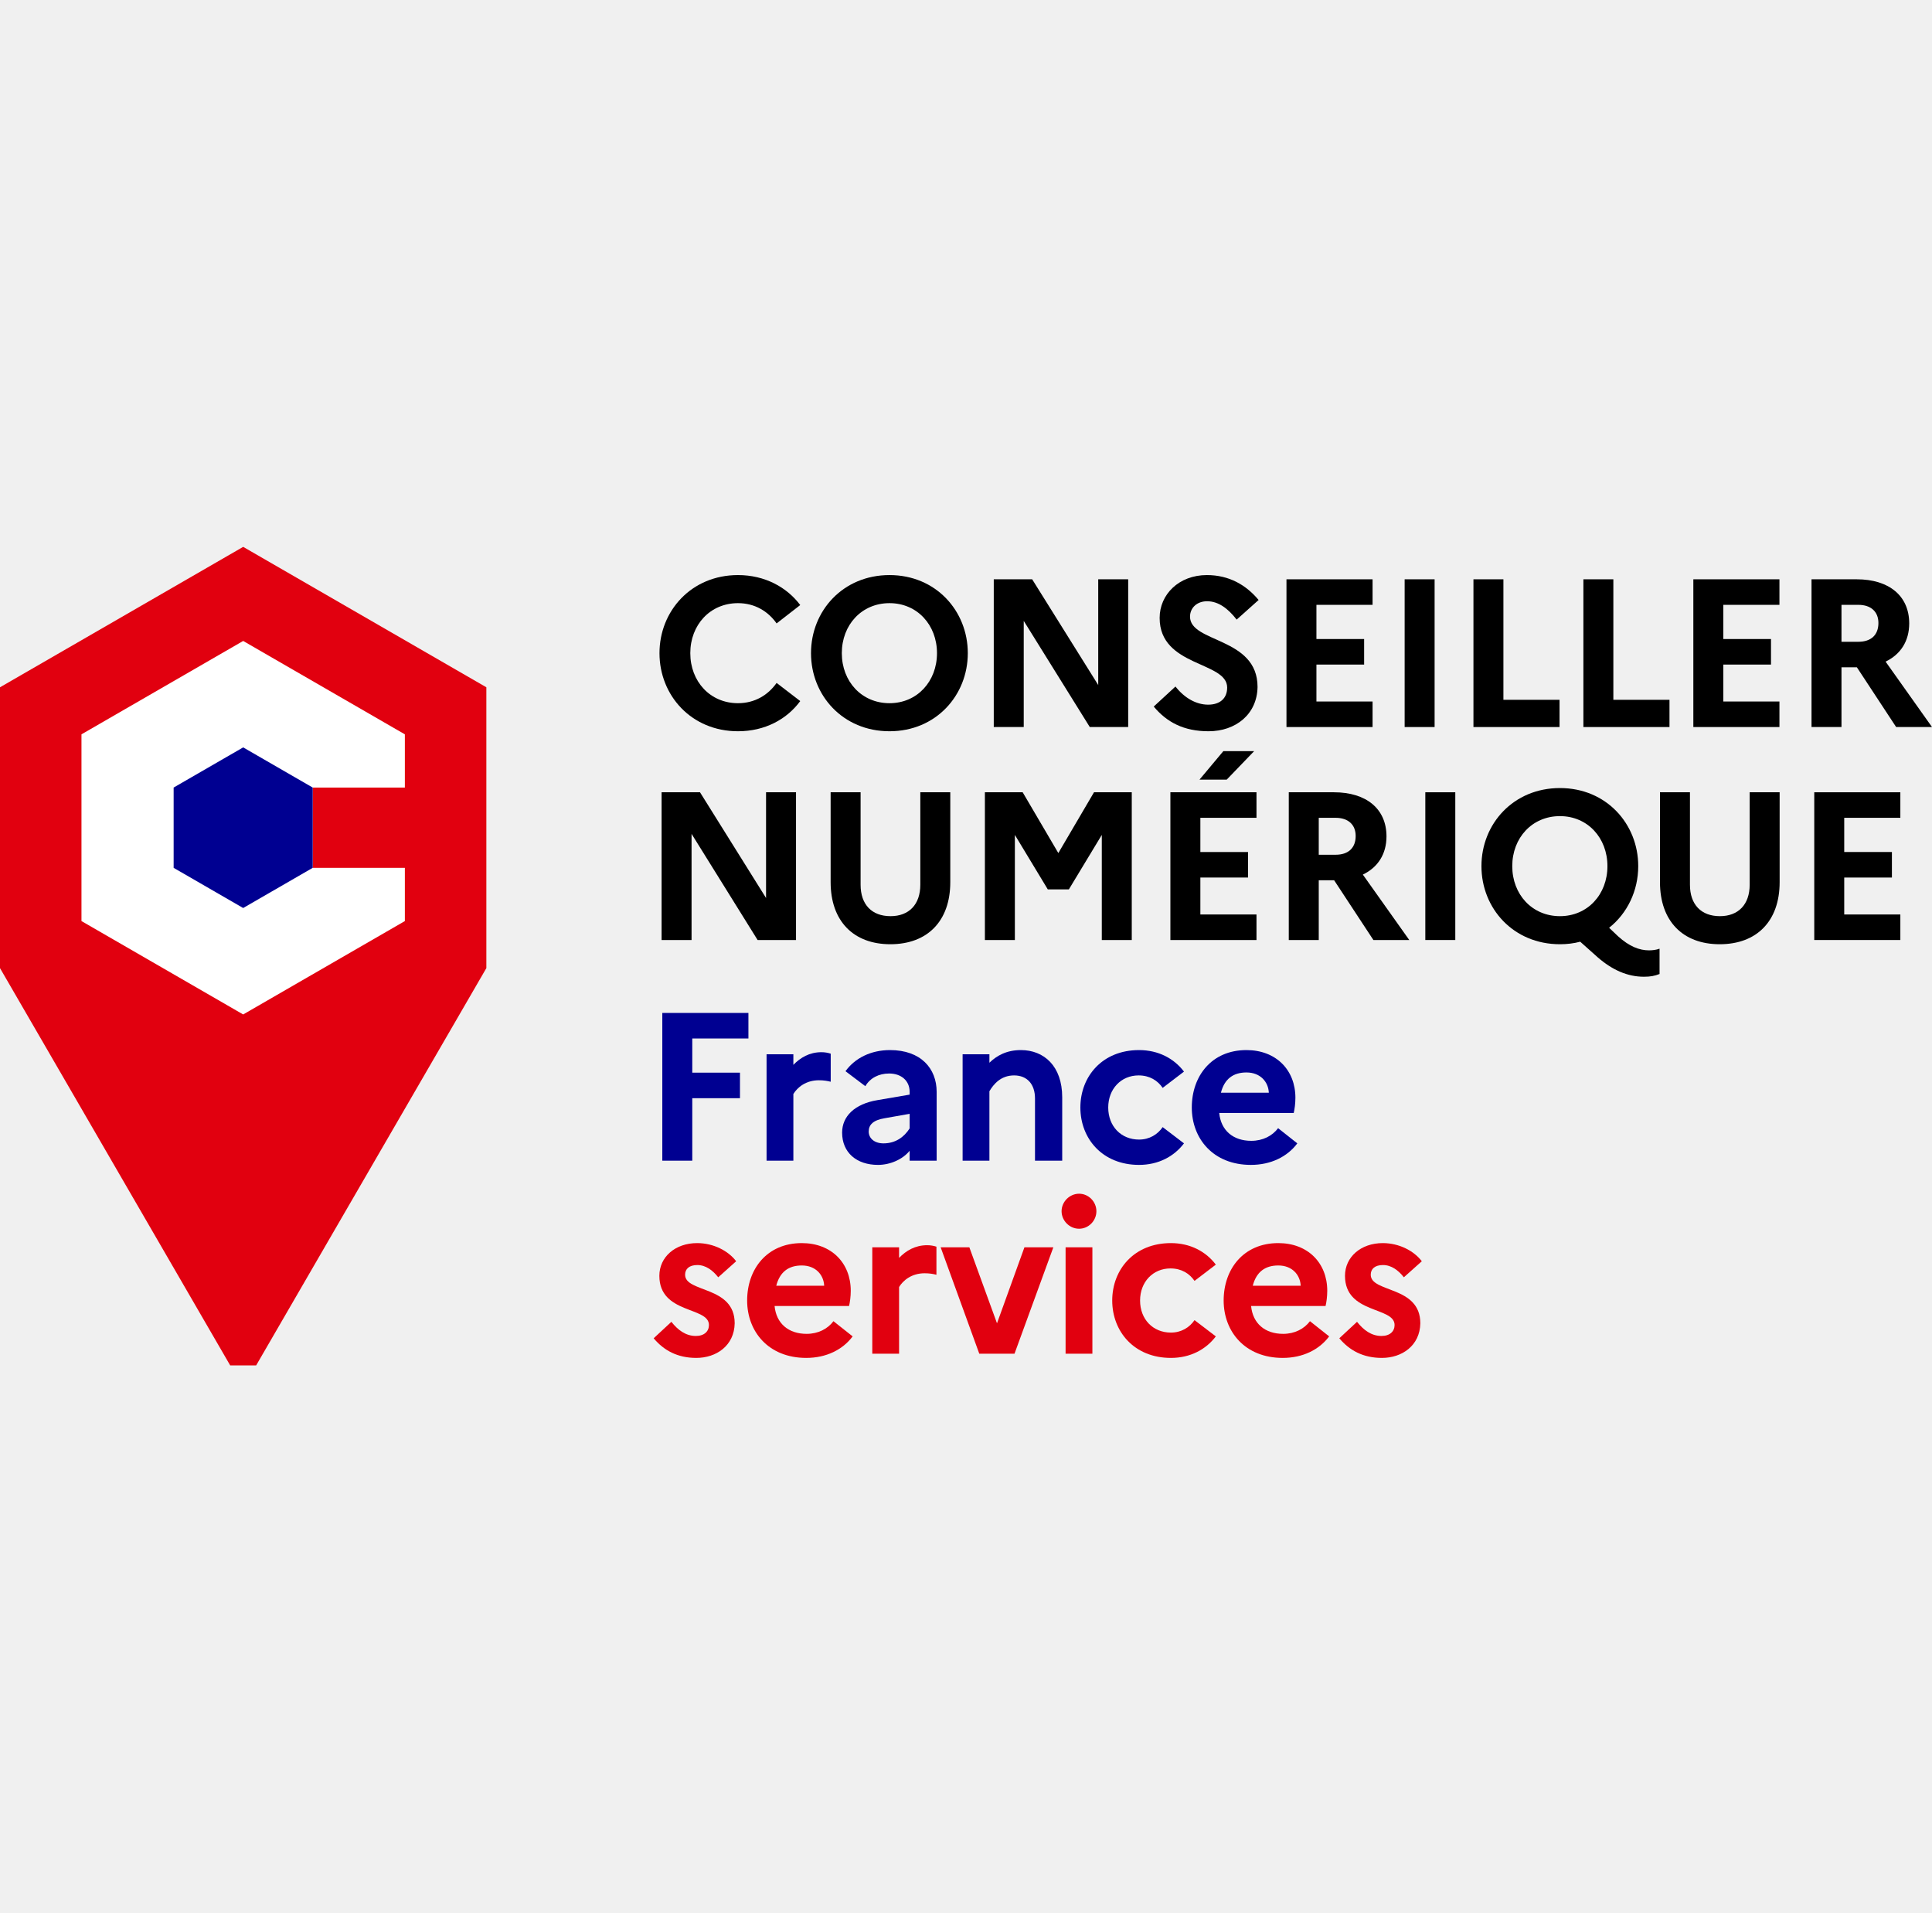
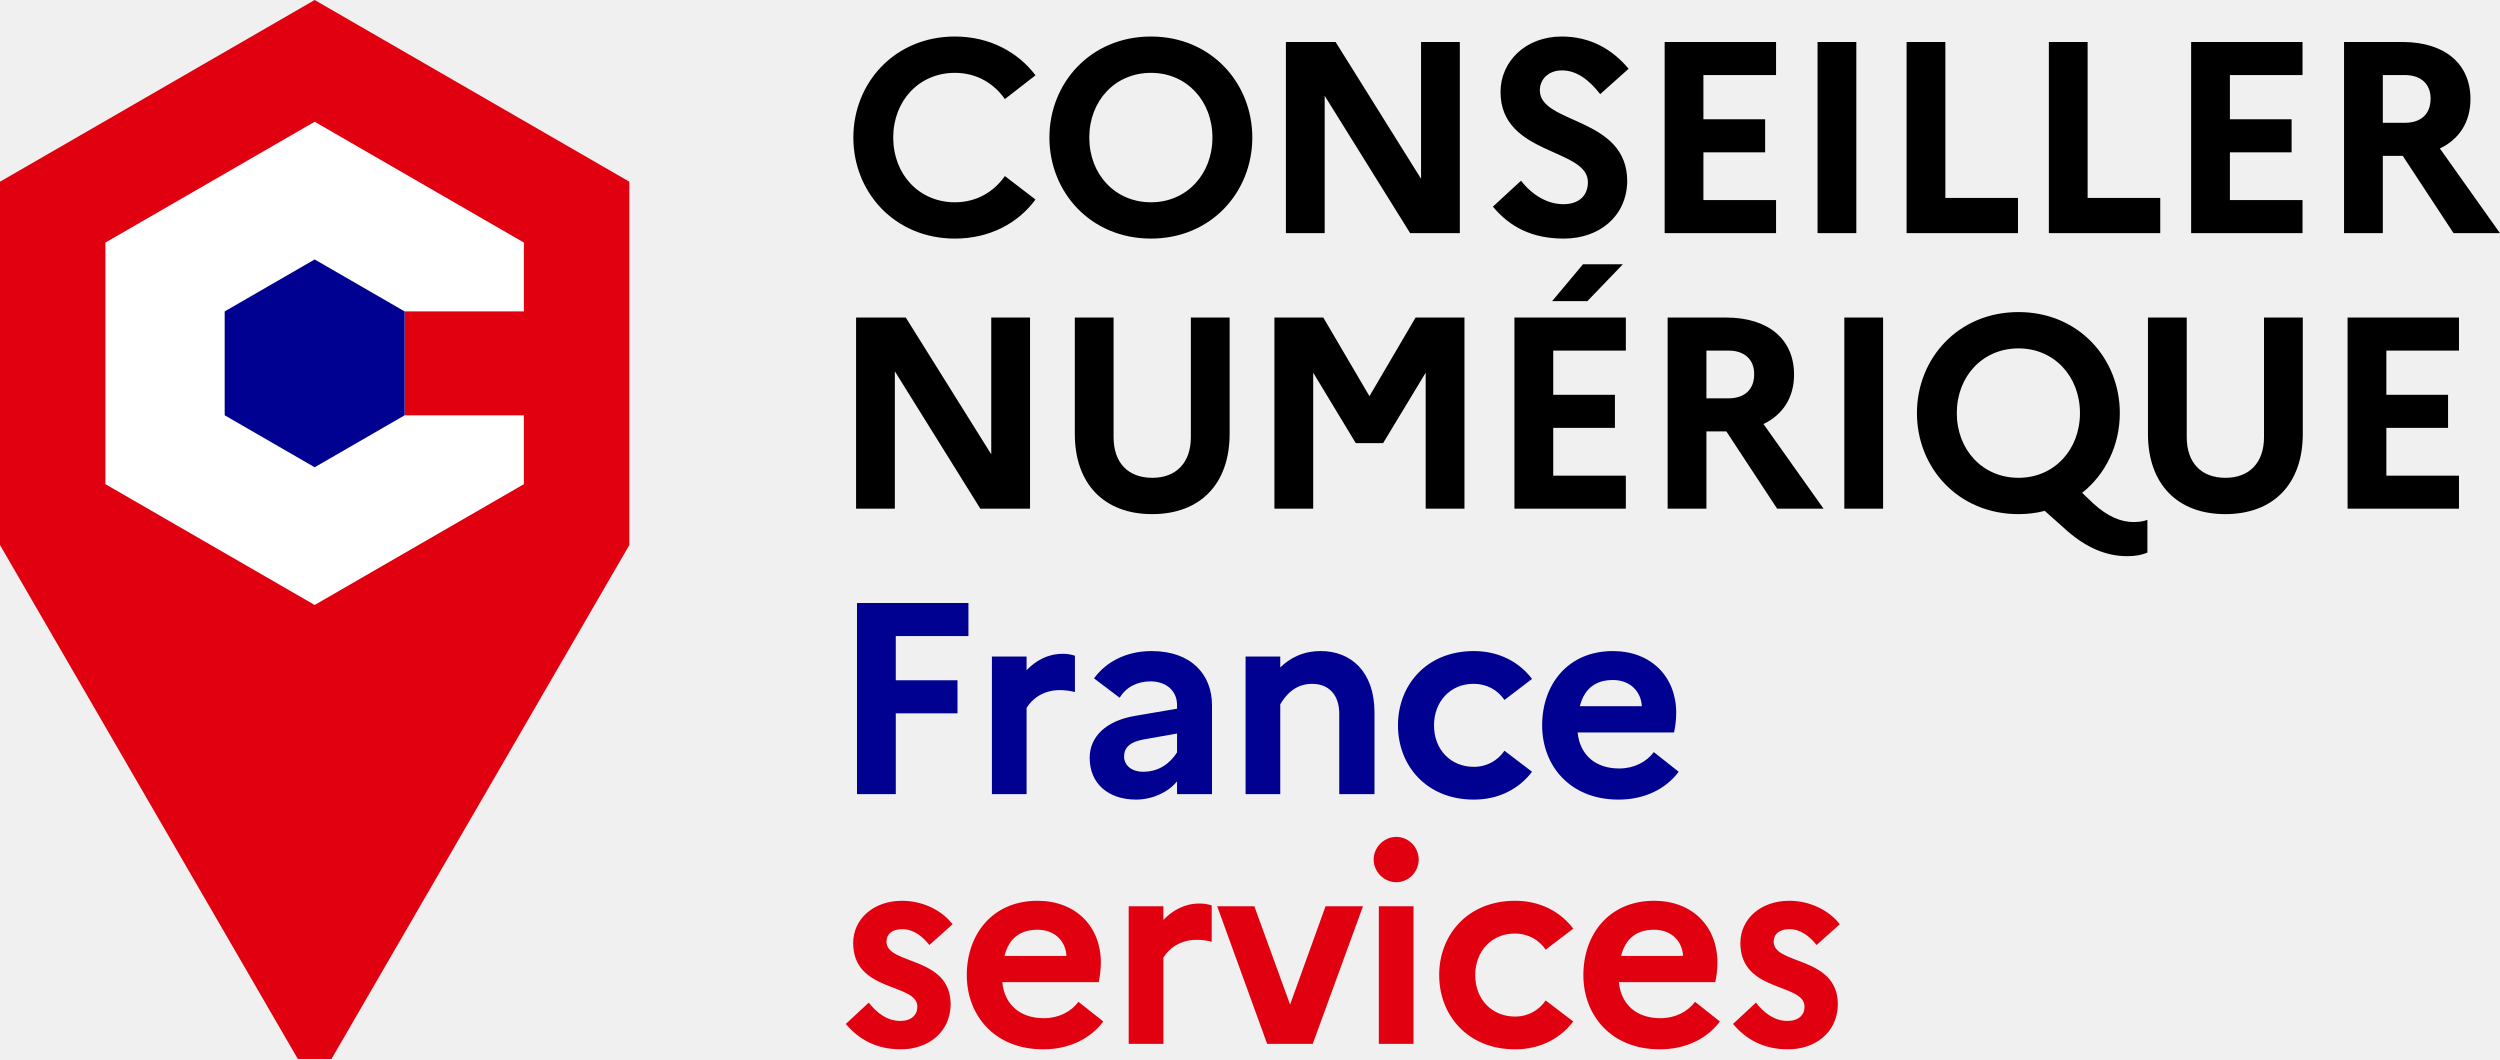
- <svg xmlns="http://www.w3.org/2000/svg" version="1.1" id="svg2" xml:space="preserve" width="80.907" height="80.067" viewBox="0 0 495.907 210.067">
-   <defs id="defs6" />
-   <g id="g10" transform="matrix(1.333333,0,0,-1.333333,0,210.0667)">
-     <g id="g12" transform="scale(0.1)">
-       <path d="M 468.129,1575.51 -0.004,1305.23 V 764.672 L 443.141,-0.012 h 49.98 L 936.285,764.672 v 540.558 l -468.156,270.28" style="fill: #e1000f; fill-opacity: 1; fill-rule: nonzero; stroke: none" id="path14" />
-       <path d="m 601.988,1112.23 h 177.41 v 102.43 L 468.129,1394.4 156.84,1214.66 V 855.234 L 468.129,675.488 779.398,855.234 v 102.438 h -177.41 v 154.558" style="fill: #ffffff; fill-opacity: 1; fill-rule: nonzero; stroke: none" id="path16" />
-       <path d="m 601.988,957.68 v 154.55 l -133.859,77.3 -133.856,-77.3 V 957.68 l 133.856,-77.309 133.859,77.309" style="fill: #000091; fill-opacity: 1; fill-rule: nonzero; stroke: none" id="path18" />
-       <path d="m 1495.05,1313.6 45.5,-34.92 c -26,-35.35 -68.25,-58.1 -119.84,-58.1 -89.78,0 -151.13,69.05 -151.13,150.31 0,81.24 61.35,150.31 151.13,150.31 51.59,0 93.84,-23.16 119.84,-57.69 l -45.5,-35.35 c -16.26,23.16 -41.84,39 -74.34,39 -53.63,0 -91.82,-41.84 -91.82,-96.27 0,-54.44 38.19,-96.29 91.82,-96.29 32.5,0 58.08,15.85 74.34,39" style="fill: #000000; fill-opacity: 1; fill-rule: nonzero; stroke: none" id="path20" />
-       <path d="m 1803.8,1370.89 c 0,54.43 -38.18,96.27 -91.39,96.27 -53.64,0 -91.82,-41.84 -91.82,-96.27 0,-54.44 38.18,-96.29 91.82,-96.29 53.21,0 91.39,41.85 91.39,96.29 z m 59.32,0 c 0,-81.26 -61.35,-150.31 -150.71,-150.31 -89.78,0 -151.14,69.05 -151.14,150.31 0,81.24 61.36,150.31 151.14,150.31 89.36,0 150.71,-69.07 150.71,-150.31" style="fill: #000000; fill-opacity: 1; fill-rule: nonzero; stroke: none" id="path22" />
-       <path d="m 1913.1,1513.07 h 73.94 l 127.15,-203.52 v 203.52 h 57.69 V 1228.7 h -73.94 L 1970.8,1433.04 V 1228.7 h -57.7 v 284.37" style="fill: #000000; fill-opacity: 1; fill-rule: nonzero; stroke: none" id="path24" />
-       <path d="m 2262.9,1306.7 c 17.06,-21.93 39.8,-34.93 62.95,-34.93 22.76,0 36.57,12.17 36.57,32.9 0,50.78 -129.99,39.39 -129.99,134.06 0,45.09 36.97,82.47 90.99,82.47 42.66,0 75.56,-19.1 99.53,-47.95 l -42.25,-37.77 c -16.65,21.53 -35.34,35.34 -56.87,35.34 -19.91,0 -32.91,-13.01 -32.91,-29.66 0,-50.78 129.99,-39 129.99,-135.27 -0.8,-52.82 -42.23,-85.31 -94.24,-85.31 -47.93,0 -80.43,17.46 -105.62,47.53 l 41.85,38.59" style="fill: #000000; fill-opacity: 1; fill-rule: nonzero; stroke: none" id="path26" />
-       <path d="m 2476.59,1513.07 h 165.75 v -49.16 h -108.07 v -65.81 h 91.82 v -49.16 h -91.82 v -71.09 h 108.07 v -49.15 h -165.75 v 284.37" style="fill: #000000; fill-opacity: 1; fill-rule: nonzero; stroke: none" id="path28" />
-       <path d="m 2704.09,1513.07 h 57.68 V 1228.7 h -57.68 v 284.37" style="fill: #000000; fill-opacity: 1; fill-rule: nonzero; stroke: none" id="path30" />
-       <path d="m 2836.54,1513.07 h 57.68 v -231.96 h 108.05 v -52.41 h -165.73 v 284.37" style="fill: #000000; fill-opacity: 1; fill-rule: nonzero; stroke: none" id="path32" />
-       <path d="m 3048.2,1513.07 h 57.67 v -231.96 h 108.06 V 1228.7 H 3048.2 v 284.37" style="fill: #000000; fill-opacity: 1; fill-rule: nonzero; stroke: none" id="path34" />
-       <path d="m 3259.87,1513.07 h 165.73 v -49.16 h -108.05 v -65.81 h 91.8 v -49.16 h -91.8 v -71.09 h 108.05 v -49.15 h -165.73 v 284.37" style="fill: #000000; fill-opacity: 1; fill-rule: nonzero; stroke: none" id="path36" />
-       <path d="m 3545.05,1463.91 v -71.09 h 32.49 c 24.39,0 38.61,13 38.61,36.16 0,21.53 -14.22,34.93 -38.61,34.93 z m -57.68,49.16 h 86.93 c 62.56,0 101.14,-32.1 101.14,-84.91 0,-34.12 -16.64,-59.71 -45.48,-73.53 l 89.36,-125.93 h -69.05 l -75.56,114.97 h -29.66 V 1228.7 h -57.68 v 284.37" style="fill: #000000; fill-opacity: 1; fill-rule: nonzero; stroke: none" id="path38" />
-       <path d="m 1273.64,1103.13 h 73.94 l 127.15,-203.509 v 203.509 h 57.69 V 818.77 h -73.94 l -127.15,204.34 V 818.77 h -57.69 v 284.36" style="fill: #000000; fill-opacity: 1; fill-rule: nonzero; stroke: none" id="path40" />
-       <path d="m 1771.71,1103.13 h 57.68 V 930.078 c 0,-74.754 -43.88,-119.433 -115.37,-119.433 -71.09,0 -114.96,44.679 -114.96,119.433 v 173.052 h 57.68 V 925.203 c 0,-38.187 21.54,-60.531 57.69,-60.531 35.34,0 57.28,22.344 57.28,60.531 v 177.927" style="fill: #000000; fill-opacity: 1; fill-rule: nonzero; stroke: none" id="path42" />
-       <path d="m 1896.02,1103.13 h 72.73 l 68.65,-117.001 68.66,117.001 h 72.71 V 818.77 h -57.69 v 202.31 l -63.37,-104.822 h -40.63 l -63.36,104.822 V 818.77 h -57.7 v 284.36" style="fill: #000000; fill-opacity: 1; fill-rule: nonzero; stroke: none" id="path44" />
-       <path d="m 2309.18,1127.52 45.91,54.83 h 59.31 l -52.8,-54.83 z m -56.06,-24.39 h 165.75 v -49.15 h -108.05 v -65.804 h 91.8 v -49.164 h -91.8 V 867.91 h 108.05 v -49.14 h -165.75 v 284.36" style="fill: #000000; fill-opacity: 1; fill-rule: nonzero; stroke: none" id="path46" />
-       <path d="m 2538.73,1053.98 v -71.093 h 32.5 c 24.36,0 38.58,13 38.58,36.163 0,21.52 -14.22,34.93 -38.58,34.93 z m -57.7,49.15 h 86.94 c 62.56,0 101.16,-32.08 101.16,-84.9 0,-34.121 -16.66,-59.71 -45.51,-73.535 L 2713,818.77 h -69.07 l -75.56,114.968 h -29.64 V 818.77 h -57.7 v 284.36" style="fill: #000000; fill-opacity: 1; fill-rule: nonzero; stroke: none" id="path48" />
-       <path d="m 2743.89,1103.13 h 57.69 V 818.77 h -57.69 v 284.36" style="fill: #000000; fill-opacity: 1; fill-rule: nonzero; stroke: none" id="path50" />
-       <path d="m 3094.48,960.961 c 0,54.439 -38.2,96.269 -91.42,96.269 -53.61,0 -91.81,-41.83 -91.81,-96.269 0,-54.441 38.2,-96.289 91.81,-96.289 53.22,0 91.42,41.848 91.42,96.289 z m 80.02,-162.094 c 6.09,0 14.22,0.805 20.31,3.242 v -48.75 c -9.34,-3.66 -17.46,-5.269 -30.05,-5.269 -31.7,0 -60.95,12.996 -88.97,37.359 l -33.72,30.071 c -12.18,-3.262 -25.18,-4.875 -39.01,-4.875 -89.77,0 -151.12,69.054 -151.12,150.316 0,81.239 61.35,150.309 151.12,150.309 89.39,0 150.72,-69.07 150.72,-150.309 0,-47.535 -21.12,-90.996 -56.06,-118.637 l 17.07,-16.238 c 21.92,-19.902 41.44,-27.219 59.71,-27.219" style="fill: #000000; fill-opacity: 1; fill-rule: nonzero; stroke: none" id="path52" />
-       <path d="m 3368.3,1103.13 h 57.69 V 930.078 c 0,-74.754 -43.88,-119.433 -115.38,-119.433 -71.09,0 -114.97,44.679 -114.97,119.433 v 173.052 h 57.69 V 925.203 c 0,-38.187 21.53,-60.531 57.69,-60.531 35.34,0 57.28,22.344 57.28,60.531 v 177.927" style="fill: #000000; fill-opacity: 1; fill-rule: nonzero; stroke: none" id="path54" />
-       <path d="m 3492.64,1103.13 h 165.73 v -49.15 h -108.04 v -65.804 h 91.8 v -49.164 h -91.8 V 867.91 h 108.04 v -49.14 h -165.73 v 284.36" style="fill: #000000; fill-opacity: 1; fill-rule: nonzero; stroke: none" id="path56" />
-       <path d="m 1275.02,678.398 h 165.76 v -49.136 h -108.07 v -65.813 h 91.81 v -49.168 h -91.81 V 394.039 h -57.69 v 284.359" style="fill: #000091; fill-opacity: 1; fill-rule: nonzero; stroke: none" id="path58" />
-       <path d="m 1475.72,598.793 h 51.59 V 578.48 c 13.41,13.797 30.87,24.364 54.03,24.364 6.91,0 13,-1.223 17.87,-2.832 v -54.043 c -6.49,1.633 -13.4,2.851 -22.75,2.851 -25.19,0 -41.44,-13.808 -49.15,-26.422 V 394.039 h -51.59 v 204.754" style="fill: #000091; fill-opacity: 1; fill-rule: nonzero; stroke: none" id="path60" />
-       <path d="m 1700.79,427.359 c 23.15,0 39.81,12.172 50.37,28.821 v 28.05 l -48.35,-8.531 c -21.93,-3.66 -30.46,-12.59 -30.46,-25.59 0,-13 10.97,-22.75 28.44,-22.75 z m -79.62,20.711 c 0,31.289 23.96,55.258 68.24,62.559 l 61.75,10.551 v 5.3 c 0,21.532 -16.25,35.34 -39.41,35.34 -19.9,0 -36.56,-8.539 -45.91,-24.371 l -38.18,28.832 c 18.28,25.196 48.75,40.637 85.72,40.637 59.31,0 89.78,-35.348 89.78,-80.438 V 394.039 h -52 v 19.102 c -13,-16.243 -36.98,-27.219 -60.94,-27.219 -41.04,0 -69.05,23.547 -69.05,62.148" style="fill: #000091; fill-opacity: 1; fill-rule: nonzero; stroke: none" id="path62" />
-       <path d="m 1853.13,598.793 h 51.59 v -16.242 c 14.22,13.801 33.31,24.367 60.53,24.367 44.29,0 79.63,-30.473 79.63,-90.996 V 394.039 h -52.4 v 119.852 c 0,27.218 -15.04,44.269 -40.23,44.269 -26,0 -39.81,-17.461 -47.53,-30.461 v -133.66 h -51.59 v 204.754" style="fill: #000091; fill-opacity: 1; fill-rule: nonzero; stroke: none" id="path64" />
-       <path d="m 2238.26,458.629 41.03,-31.27 c -19.1,-25.199 -49.16,-41.437 -86.53,-41.437 -70.68,0 -112.93,50.777 -112.93,110.488 0,59.719 42.25,110.508 112.93,110.508 37.37,0 67.43,-16.25 86.53,-41.438 l -41.03,-31.3 c -9.75,14.23 -25.19,23.98 -46.31,23.98 -33.72,0 -58.5,-26 -58.5,-61.75 0,-36.148 24.78,-61.738 59.31,-61.738 19.91,0 35.75,9.738 45.5,23.957" style="fill: #000091; fill-opacity: 1; fill-rule: nonzero; stroke: none" id="path66" />
-       <path d="m 2350.4,524.852 h 92.21 c -0.82,20.308 -15.85,38.988 -43.06,38.988 -25.19,0 -42.25,-12.168 -49.15,-38.988 z m 57.68,-138.93 c -72.72,0 -113.75,50.777 -113.75,110.488 0,60.539 38.18,110.508 105.22,110.508 56.87,0 94.24,-38.199 94.24,-91.809 0,-11.39 -1.62,-22.359 -3.25,-29.269 h -143.4 c 3.26,-33.699 26.82,-53.602 61.75,-53.602 22.35,0 40.63,9.723 51.59,24.364 l 36.98,-29.243 c -19.11,-25.609 -50.79,-41.437 -89.38,-41.437" style="fill: #000091; fill-opacity: 1; fill-rule: nonzero; stroke: none" id="path68" />
-       <path d="m 1292.48,83.871 c 12.58,-15.852 27.62,-27.223 47.11,-27.223 16.27,0 25.2,8.953 25.2,21.133 0,35.75 -95.46,20.719 -95.46,94.641 0,36.18 30.46,62.976 72.71,62.976 31.68,0 60.11,-15.027 75.16,-34.949 l -34.53,-30.859 c -10.57,13.398 -23.97,23.57 -40.22,23.57 -15.44,0 -23.56,-7.32 -23.56,-18.699 0,-34.941 95.46,-20.723 95.46,-93.422 -0.81,-43.078 -35.34,-66.629 -73.93,-66.629 -36.56,0 -62.55,14.629 -82.07,37.77 l 34.13,31.691" style="fill: #e1000f; fill-opacity: 1; fill-rule: nonzero; stroke: none" id="path70" />
-       <path d="m 1494.39,153.328 h 92.22 c -0.82,20.313 -15.85,39.004 -43.07,39.004 -25.18,0 -42.25,-12.172 -49.15,-39.004 z m 57.69,-138.918 c -72.71,0 -113.75,50.781 -113.75,110.481 0,60.531 38.19,110.507 105.21,110.507 56.88,0 94.25,-38.187 94.25,-91.796 0,-11.391 -1.62,-22.372 -3.25,-29.27 h -143.39 c 3.24,-33.703 26.8,-53.621 61.74,-53.621 22.33,0 40.62,9.738 51.6,24.379 l 36.95,-29.25 c -19.07,-25.602 -50.78,-41.43 -89.36,-41.43" style="fill: #e1000f; fill-opacity: 1; fill-rule: nonzero; stroke: none" id="path72" />
-       <path d="m 1679.24,227.281 h 51.59 v -20.32 c 13.41,13.801 30.87,24.371 54.04,24.371 6.9,0 12.98,-1.223 17.86,-2.832 v -54.039 c -6.49,1.629 -13.4,2.848 -22.73,2.848 -25.2,0 -41.44,-13.809 -49.17,-26.418 V 22.531 h -51.59 V 227.281" style="fill: #e1000f; fill-opacity: 1; fill-rule: nonzero; stroke: none" id="path74" />
-       <path d="m 1866.12,227.281 53.21,-146.242 52.8,146.242 h 55.67 L 1953.04,22.531 h -67.83 l -74.34,204.75 h 55.25" style="fill: #e1000f; fill-opacity: 1; fill-rule: nonzero; stroke: none" id="path76" />
-       <path d="m 2051.37,227.281 h 51.59 V 22.531 h -51.59 z m -7.72,69.457 c 0,18.293 15.44,33.711 33.72,33.711 18.27,0 33.32,-15.418 33.32,-33.711 0,-18.289 -15.05,-33.707 -33.32,-33.707 -18.28,0 -33.72,15.418 -33.72,33.707" style="fill: #e1000f; fill-opacity: 1; fill-rule: nonzero; stroke: none" id="path78" />
-       <path d="m 2299.58,87.109 41.03,-31.27 c -19.07,-25.191 -49.15,-41.43 -86.51,-41.43 -70.69,0 -112.95,50.781 -112.95,110.481 0,59.73 42.26,110.507 112.95,110.507 37.36,0 67.44,-16.25 86.51,-41.437 l -41.03,-31.289 c -9.75,14.219 -25.19,23.969 -46.3,23.969 -33.71,0 -58.5,-25.993 -58.5,-61.75 0,-36.153 24.79,-61.731 59.32,-61.731 19.9,0 35.73,9.73 45.48,23.949" style="fill: #e1000f; fill-opacity: 1; fill-rule: nonzero; stroke: none" id="path80" />
-       <path d="m 2411.72,153.328 h 92.22 c -0.82,20.313 -15.85,39.004 -43.07,39.004 -25.17,0 -42.24,-12.172 -49.15,-39.004 z m 57.69,-138.918 c -72.71,0 -113.75,50.781 -113.75,110.481 0,60.531 38.19,110.507 105.21,110.507 56.88,0 94.24,-38.187 94.24,-91.796 0,-11.391 -1.61,-22.372 -3.24,-29.27 h -143.39 c 3.24,-33.703 26.81,-53.621 61.74,-53.621 22.33,0 40.62,9.738 51.6,24.379 l 36.95,-29.25 c -19.08,-25.602 -50.78,-41.43 -89.36,-41.43" style="fill: #e1000f; fill-opacity: 1; fill-rule: nonzero; stroke: none" id="path82" />
-       <path d="m 2612.41,83.871 c 12.59,-15.852 27.62,-27.223 47.12,-27.223 16.26,0 25.19,8.953 25.19,21.133 0,35.75 -95.47,20.719 -95.47,94.641 0,36.18 30.47,62.976 72.72,62.976 31.68,0 60.11,-15.027 75.16,-34.949 l -34.54,-30.859 c -10.55,13.398 -23.96,23.57 -40.21,23.57 -15.44,0 -23.57,-7.32 -23.57,-18.699 0,-34.941 95.47,-20.723 95.47,-93.422 -0.81,-43.078 -35.34,-66.629 -73.92,-66.629 -36.57,0 -62.57,14.629 -82.07,37.77 l 34.12,31.691" style="fill: #e1000f; fill-opacity: 1; fill-rule: nonzero; stroke: none" id="path84" />
-     </g>
-   </g>
+ <svg xmlns="http://www.w3.org/2000/svg" width="81" viewBox="0 0 495.907 210.067">
+   <path d="M62.416.004-.001 36.041v72.072L59.084 210.07h6.664l59.087-101.956V36.041L62.415.004" fill="#e1000f" />
+   <path d="M80.263 61.773h23.654V48.116L62.416 24.152 20.91 48.116V96.04l41.505 23.965 41.501-23.965V82.38H80.263V61.773" fill="#fff" />
+   <path d="M80.263 82.38V61.773L62.416 51.467 44.569 61.773V82.38l17.847 10.307L80.263 82.38" fill="#000091" />
+   <path d="m199.335 34.925 6.067 4.656c-3.467 4.713-9.1 7.746-15.979 7.746-11.97 0-20.15-9.206-20.15-20.04 0-10.832 8.18-20.042 20.15-20.042 6.879 0 12.512 3.088 15.979 7.692l-6.067 4.713c-2.168-3.087-5.579-5.2-9.912-5.2-7.15 0-12.242 5.58-12.242 12.836 0 7.259 5.092 12.839 12.242 12.839 4.333 0 7.744-2.114 9.912-5.2m41.166-7.639c0-7.257-5.09-12.835-12.185-12.835-7.152 0-12.243 5.578-12.243 12.835 0 7.259 5.09 12.839 12.243 12.839 7.094 0 12.185-5.58 12.185-12.839zm7.909 0c0 10.835-8.18 20.041-20.094 20.041-11.97 0-20.152-9.206-20.152-20.04 0-10.832 8.181-20.042 20.152-20.042 11.914 0 20.094 9.21 20.094 20.041m6.664-18.957h9.858l16.953 27.136V8.329h7.692v37.915h-9.859L262.767 19v27.244h-7.693V8.33m46.638 27.516c2.275 2.924 5.307 4.657 8.394 4.657 3.034 0 4.875-1.623 4.875-4.387 0-6.77-17.331-5.252-17.331-17.874 0-6.012 4.93-10.996 12.132-10.996 5.687 0 10.074 2.547 13.27 6.394l-5.633 5.035c-2.22-2.87-4.712-4.711-7.583-4.711-2.654 0-4.388 1.734-4.388 3.954 0 6.77 17.332 5.2 17.332 18.036-.107 7.042-5.63 11.374-12.565 11.374-6.39 0-10.724-2.328-14.082-6.337l5.58-5.145m28.49-27.516h22.1v6.555h-14.409v8.774h12.243v6.555h-12.243v9.478h14.41v6.553h-22.1V8.33m30.332 0h7.69v37.915h-7.69V8.33m17.66 0h7.69v30.928h14.407v6.987h-22.097V8.33m28.22 0h7.69v30.928h14.407v6.987h-22.096V8.33m28.221 0h22.097v6.555H442.33v8.774h12.24v6.555h-12.24v9.478h14.406v6.553h-22.097V8.33m38.024 6.555v9.478h4.331c3.252 0 5.148-1.733 5.148-4.82 0-2.871-1.896-4.658-5.148-4.658zm-7.691-6.555h11.59c8.342 0 13.485 4.28 13.485 11.321 0 4.55-2.218 7.962-6.063 9.804l11.914 16.79h-9.207l-10.074-15.329h-3.954v15.33h-7.691V8.328M169.814 62.987h9.859l16.953 27.134V62.987h7.692V100.9h-9.859l-16.953-27.244V100.9h-7.692V62.987m66.408 0h7.69V86.06c0 9.967-5.85 15.924-15.382 15.924-9.478 0-15.327-5.957-15.327-15.924V62.987h7.69V86.71c0 5.091 2.872 8.07 7.692 8.07 4.712 0 7.637-2.979 7.637-8.07V62.987m16.574 0h9.697l9.154 15.6 9.154-15.6h9.694V100.9h-7.691V73.926l-8.45 13.976h-5.417l-8.448-13.976V100.9h-7.693V62.987m55.087-3.252 6.121-7.31h7.908l-7.04 7.31zm-7.475 3.252h22.1v6.553h-14.406v8.773h12.24v6.556h-12.24v9.48h14.406v6.551h-22.1V62.987m38.08 6.553v9.479h4.334c3.248 0 5.144-1.734 5.144-4.822 0-2.87-1.896-4.657-5.144-4.657zm-7.692-6.553h11.591c8.342 0 13.488 4.277 13.488 11.32 0 4.549-2.221 7.96-6.068 9.804l11.917 16.79h-9.209l-10.074-15.33h-3.952v15.33h-7.693V62.986m35.047 0h7.692V100.9h-7.692V62.987m46.744 18.955c0-7.258-5.093-12.835-12.189-12.835-7.148 0-12.241 5.577-12.241 12.835 0 7.259 5.093 12.838 12.241 12.838 7.096 0 12.189-5.58 12.189-12.838zm10.67 21.612c.811 0 1.895-.107 2.707-.432v6.5c-1.245.488-2.328.702-4.007.702-4.226 0-8.126-1.733-11.862-4.98l-4.496-4.01c-1.624.435-3.357.65-5.201.65-11.969 0-20.149-9.207-20.149-20.042 0-10.832 8.18-20.04 20.149-20.04 11.918 0 20.095 9.208 20.095 20.04 0 6.338-2.815 12.133-7.474 15.818l2.276 2.165c2.923 2.653 5.525 3.63 7.961 3.63m25.84-40.568h7.691V86.06c0 9.967-5.85 15.924-15.383 15.924-9.479 0-15.33-5.957-15.33-15.924V62.987h7.692V86.71c0 5.091 2.871 8.07 7.692 8.07 4.712 0 7.637-2.979 7.637-8.07V62.987m16.579 0h22.096v6.553h-14.405v8.773h12.24v6.556h-12.24v9.48h14.405v6.551h-22.096V62.987" />
+   <path d="M169.998 119.616H192.1v6.551h-14.41v8.775h12.241v6.556h-12.24v16.032h-7.693v-37.914m26.76 10.614h6.878v2.708c1.788-1.84 4.116-3.248 7.204-3.248a7.63 7.63 0 0 1 2.383.377v7.206a11.786 11.786 0 0 0-3.034-.38c-3.358 0-5.525 1.84-6.553 3.523v17.114h-6.878v-27.3m30.008 22.857c3.087 0 5.308-1.623 6.716-3.842v-3.74l-6.446 1.137c-2.924.488-4.062 1.679-4.062 3.412s1.463 3.033 3.792 3.033zm-10.615-2.761c0-4.172 3.194-7.368 9.098-8.341l8.233-1.407v-.707c0-2.87-2.166-4.711-5.254-4.711-2.654 0-4.875 1.138-6.122 3.249l-5.09-3.844c2.437-3.36 6.5-5.418 11.429-5.418 7.908 0 11.97 4.713 11.97 10.724v17.659h-6.933v-2.547c-1.733 2.166-4.93 3.629-8.125 3.629-5.472 0-9.206-3.14-9.206-8.286m30.927-20.096h6.878v2.165c1.896-1.84 4.442-3.248 8.07-3.248 5.906 0 10.618 4.063 10.618 12.132v16.25h-6.987v-15.98c0-3.628-2.005-5.901-5.364-5.901-3.466 0-5.307 2.328-6.337 4.06v17.822h-6.878v-27.3m51.35 18.688 5.47 4.17c-2.547 3.359-6.555 5.524-11.537 5.524-9.424 0-15.057-6.77-15.057-14.731 0-7.963 5.633-14.734 15.057-14.734 4.982 0 8.99 2.166 11.537 5.525l-5.47 4.173c-1.3-1.898-3.36-3.197-6.175-3.197-4.496 0-7.8 3.466-7.8 8.233 0 4.82 3.304 8.231 7.908 8.231 2.654 0 4.766-1.298 6.066-3.194m14.952-8.83h12.294c-.11-2.707-2.113-5.198-5.741-5.198-3.359 0-5.633 1.623-6.553 5.198zm7.69 18.524c-9.695 0-15.166-6.77-15.166-14.731 0-8.072 5.09-14.734 14.029-14.734 7.582 0 12.565 5.093 12.565 12.24 0 1.52-.216 2.982-.433 3.903h-19.12c.435 4.493 3.576 7.147 8.233 7.147 2.98 0 5.418-1.297 6.879-3.249l4.93 3.9c-2.548 3.414-6.771 5.524-11.917 5.524" fill="#000091" />
+   <path d="M172.326 198.884c1.678 2.114 3.683 3.63 6.282 3.63 2.169 0 3.36-1.194 3.36-2.818 0-4.766-12.728-2.762-12.728-12.618 0-4.824 4.061-8.397 9.694-8.397 4.224 0 8.015 2.004 10.021 4.66l-4.604 4.115c-1.409-1.787-3.196-3.143-5.362-3.143-2.059 0-3.141.976-3.141 2.493 0 4.659 12.727 2.763 12.727 12.456-.108 5.744-4.712 8.884-9.857 8.884-4.874 0-8.34-1.95-10.942-5.036l4.55-4.226m26.921-9.26h12.296c-.11-2.709-2.114-5.2-5.743-5.2-3.357 0-5.633 1.622-6.553 5.2zm7.692 18.522c-9.695 0-15.166-6.77-15.166-14.73 0-8.071 5.091-14.735 14.027-14.735 7.584 0 12.567 5.092 12.567 12.24 0 1.518-.216 2.982-.434 3.902h-19.118c.432 4.494 3.573 7.15 8.232 7.15 2.977 0 5.416-1.299 6.88-3.251l4.926 3.9c-2.542 3.413-6.77 5.524-11.914 5.524m16.954-28.382h6.879v2.709c1.788-1.84 4.115-3.25 7.205-3.25.92 0 1.73.164 2.381.378v7.205a11.805 11.805 0 0 0-3.03-.38c-3.36 0-5.526 1.842-6.556 3.523v17.114h-6.879v-27.3m24.917 0 7.094 19.5 7.04-19.5h7.423l-9.968 27.3h-9.044l-9.912-27.3h7.367m24.7 0h6.878v27.3h-6.879zm-1.03-9.26c0-2.44 2.058-4.495 4.496-4.495 2.436 0 4.442 2.056 4.442 4.495 0 2.438-2.006 4.494-4.442 4.494-2.438 0-4.496-2.056-4.496-4.494m34.123 27.95 5.47 4.169c-2.542 3.359-6.553 5.524-11.534 5.524-9.425 0-15.06-6.77-15.06-14.73 0-7.965 5.635-14.735 15.06-14.735 4.981 0 8.992 2.167 11.535 5.525l-5.471 4.172c-1.3-1.896-3.359-3.196-6.173-3.196-4.495 0-7.8 3.466-7.8 8.233 0 4.82 3.305 8.23 7.91 8.23 2.652 0 4.763-1.297 6.063-3.192m14.952-8.83h12.295c-.109-2.708-2.113-5.2-5.742-5.2-3.356 0-5.632 1.623-6.553 5.2zm7.691 18.523c-9.694 0-15.166-6.77-15.166-14.73 0-8.071 5.092-14.735 14.028-14.735 7.584 0 12.565 5.092 12.565 12.24 0 1.518-.215 2.982-.432 3.902h-19.118c.432 4.494 3.574 7.15 8.231 7.15 2.978 0 5.416-1.299 6.88-3.251l4.927 3.9c-2.544 3.413-6.77 5.524-11.915 5.524m19.067-9.262c1.678 2.114 3.682 3.63 6.282 3.63 2.168 0 3.359-1.194 3.359-2.818 0-4.766-12.73-2.762-12.73-12.618 0-4.824 4.063-8.397 9.696-8.397 4.224 0 8.015 2.004 10.022 4.66l-4.606 4.115c-1.406-1.787-3.194-3.143-5.36-3.143-2.06 0-3.143.976-3.143 2.493 0 4.659 12.729 2.763 12.729 12.456-.108 5.744-4.712 8.884-9.856 8.884-4.876 0-8.343-1.95-10.943-5.036l4.55-4.226" fill="#e1000f" />
</svg>
